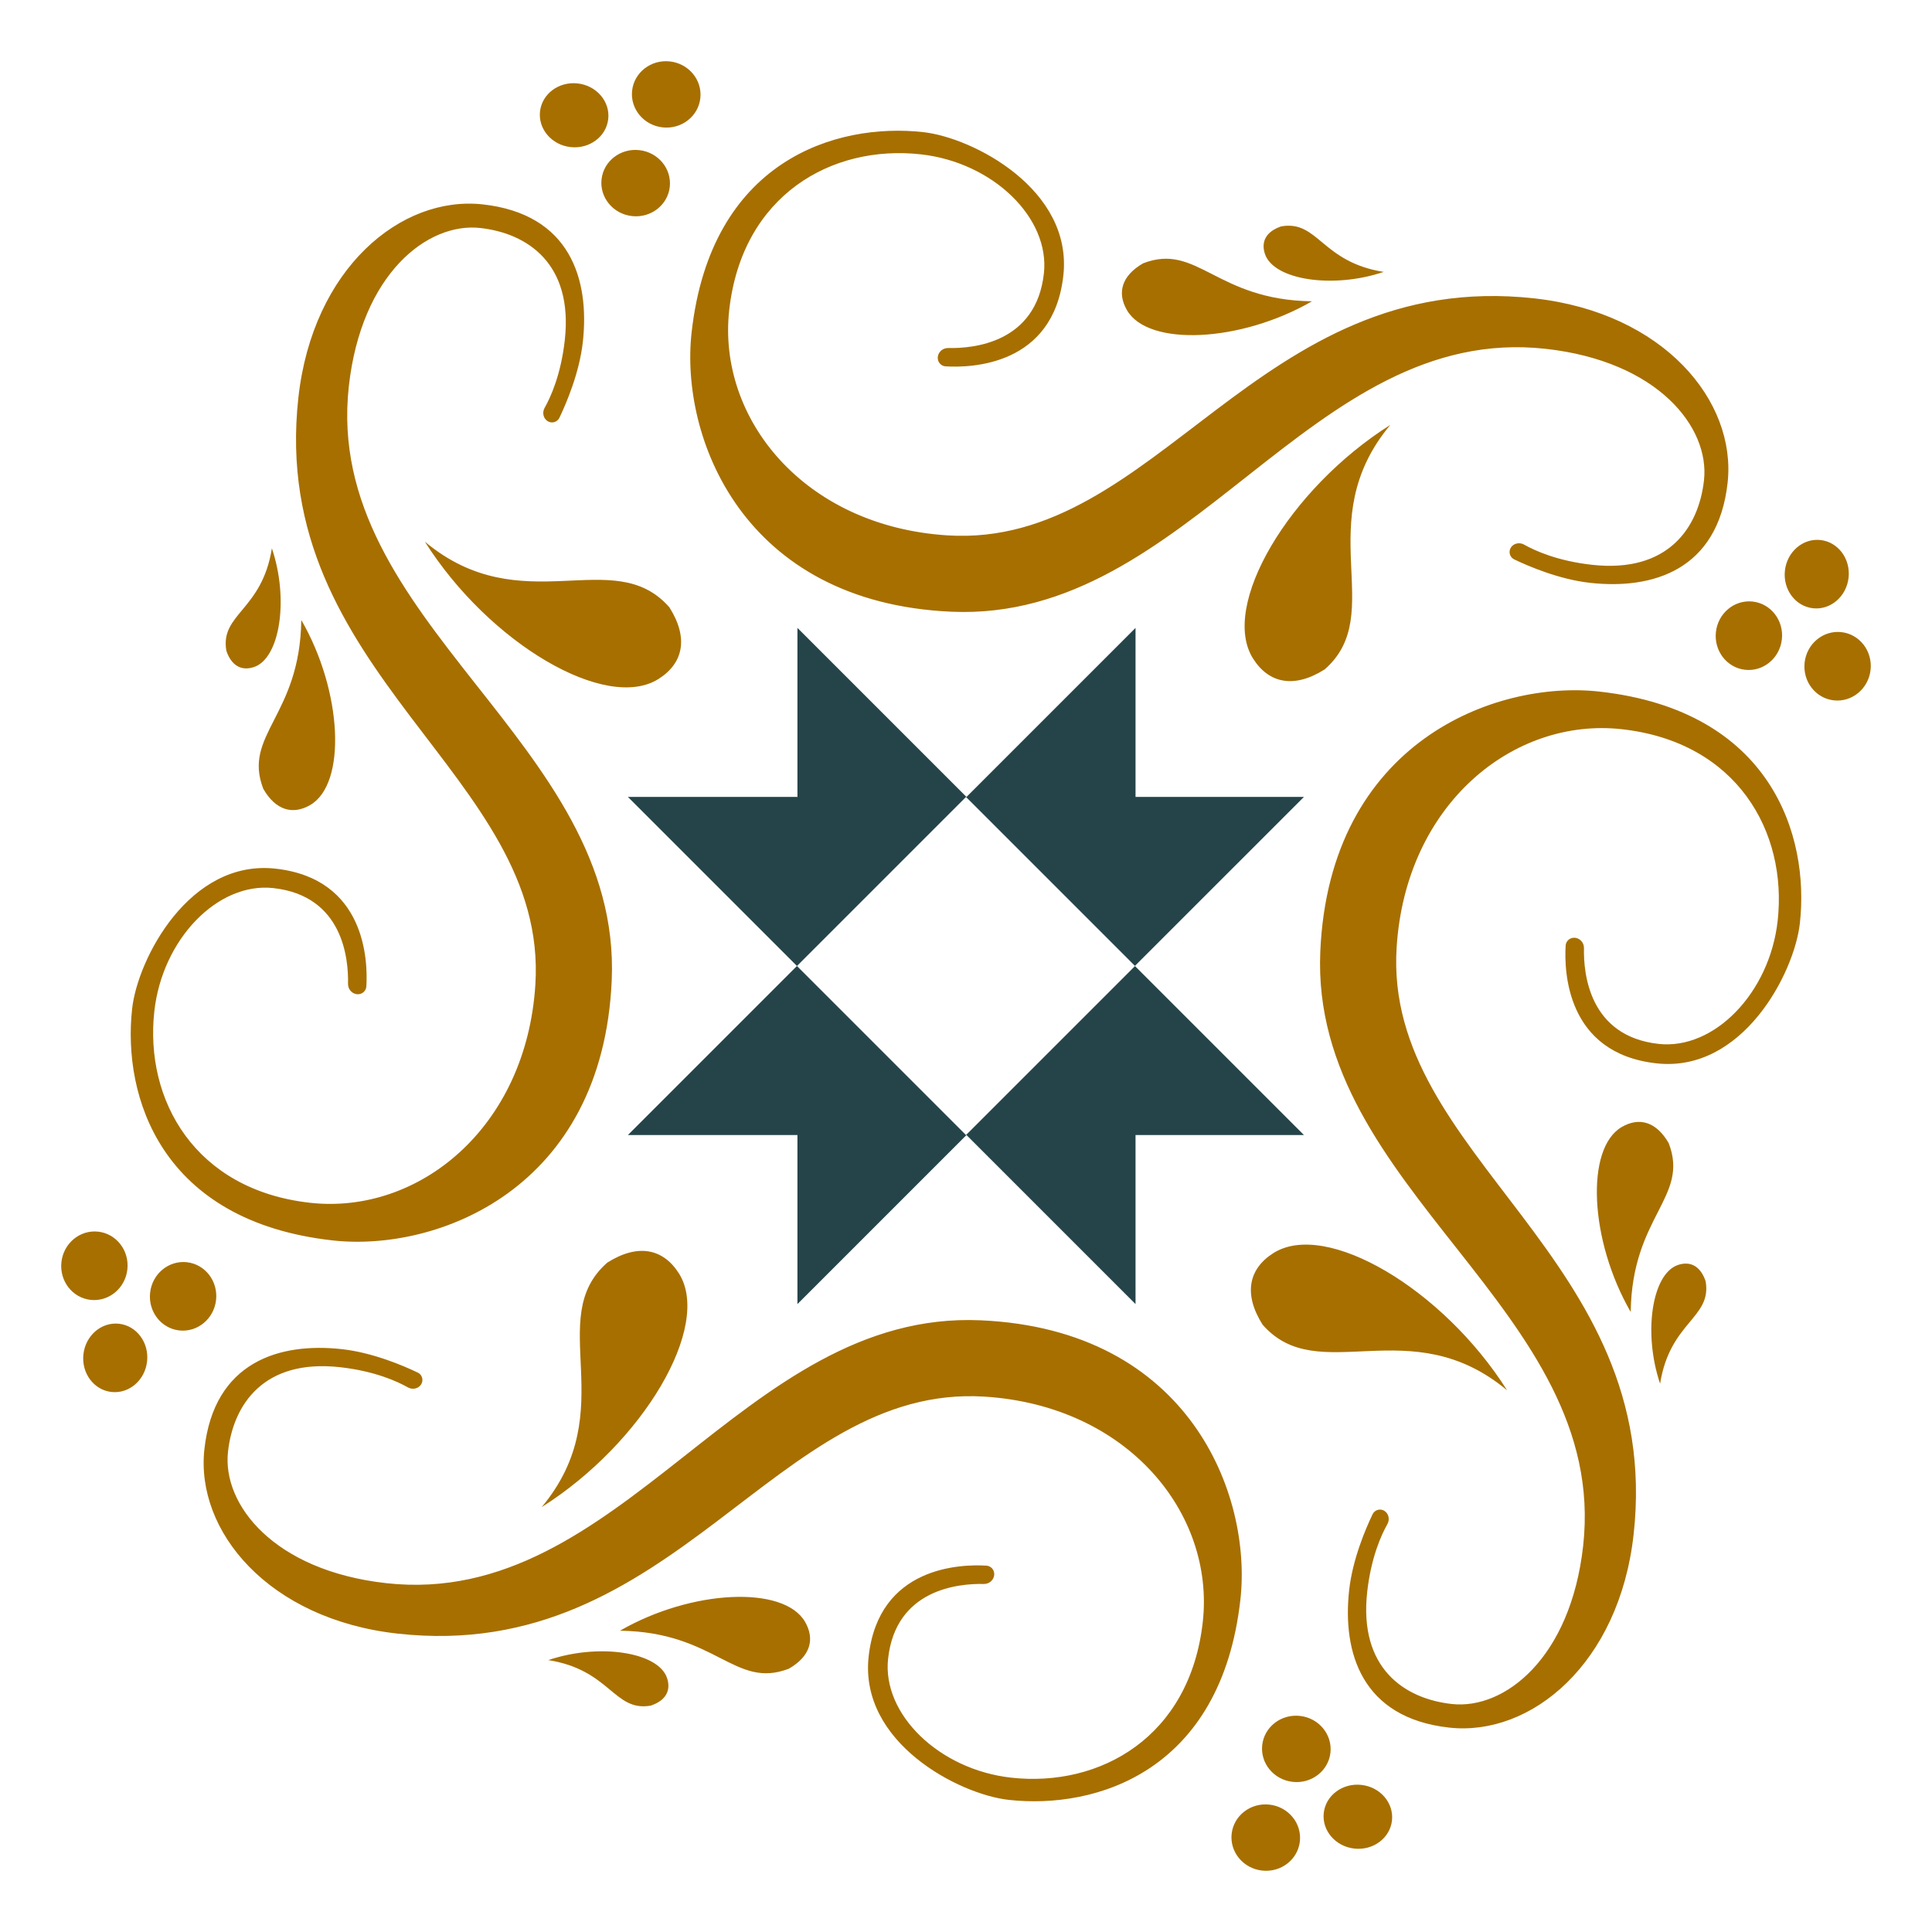
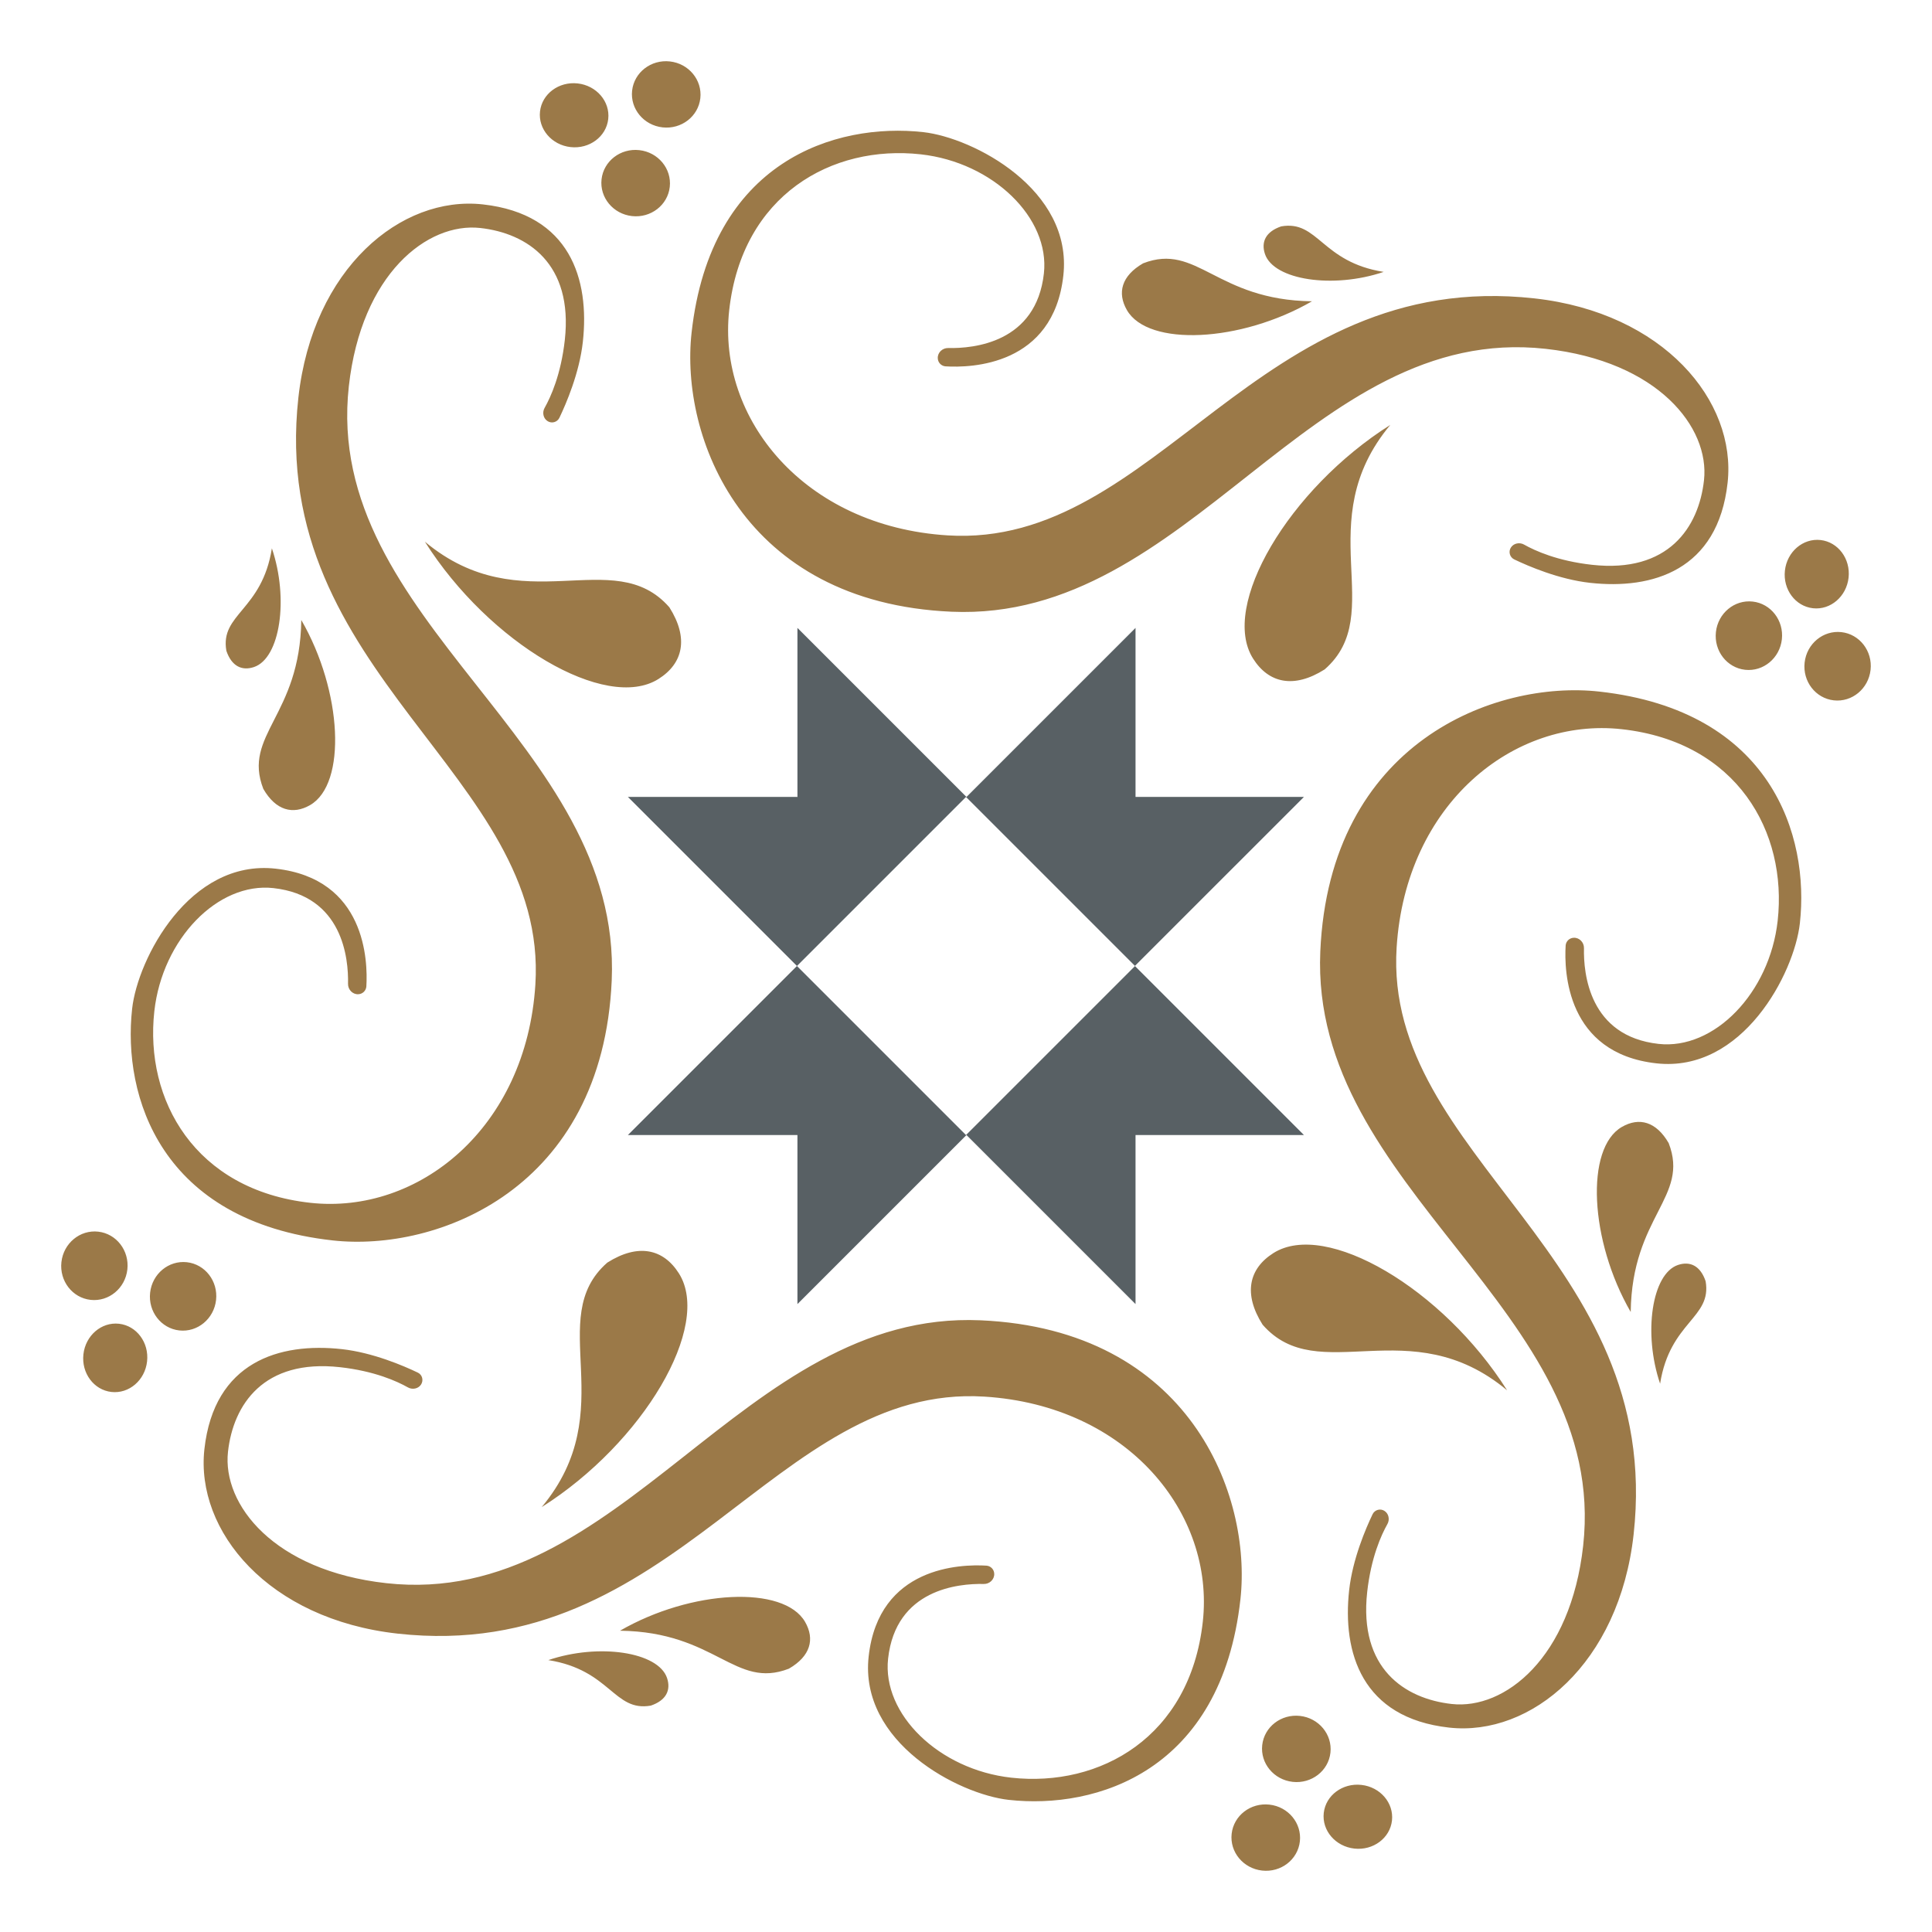
<svg xmlns="http://www.w3.org/2000/svg" width="128" height="128" fill="none" viewBox="0 0 128 128">
-   <path fill="#254449" fill-rule="evenodd" d="M75.232 52.798h11.156L75.2 63.985v.025l11.188 11.188H75.232v11.2L64.034 75.2h-.004L52.832 86.398V75.2H52.8v-.002H41.6l11.2-11.2-11.2-11.2h11.2v.002h.032V41.6l11.2 11.2 11.2-11.2zM52.8 64l11.198 11.198h.004l11.186-11.185v-.015l.007.007L75.2 64l-.007-.007-.005.005v-.01L64 52.8z" clip-rule="evenodd" />
-   <path fill="#a76f00" d="M31.992 13.542c5.794.644 7.082 4.977 6.622 9.116-.227 2.045-1.1 4.079-1.553 5.023a.543.543 0 0 1-.791.214c-.283-.183-.355-.575-.19-.868.412-.73 1.086-2.22 1.34-4.502.561-5.057-2.475-7.072-5.602-7.42-3.495-.387-7.88 3.037-8.707 10.487-1.737 15.64 18.11 23.564 17.417 39.368-.609 13.866-11.59 17.988-18.488 17.221-11.406-1.267-13.93-9.555-13.286-15.35.368-3.312 3.801-9.914 9.504-9.28 5.978.664 6.116 6.119 6.014 7.804a.555.555 0 0 1-.541.515c-.375.016-.681-.311-.673-.686.037-1.692-.348-5.834-4.943-6.345-3.68-.409-7.358 3.372-7.89 8.155-.654 5.887 2.689 11.846 10.323 12.694 7.174.797 14.323-4.951 14.922-14.465.877-13.909-17.745-20.485-15.701-38.885.95-8.554 6.796-13.398 12.223-12.796m-12.03 27.535c2.727 4.725 3.02 10.855.585 12.261-1.145.66-2.275.359-3.102-1.073-1.388-3.588 2.436-4.82 2.516-11.188m-1.948-4.75c1.134 3.348.543 7.28-1.182 7.865-.811.274-1.49-.061-1.834-1.076-.427-2.455 2.36-2.658 3.016-6.788m10.135-.44c6.452 5.382 12.497.11 16.2 4.348 1.293 2.044.916 3.713-.718 4.746-3.477 2.198-11.217-2.35-15.482-9.095m14.208-25.94c1.248.138 2.152 1.229 2.018 2.436s-1.255 2.072-2.503 1.933-2.151-1.23-2.017-2.436 1.254-2.072 2.502-1.933m-4.085-4.42c1.248.139 2.156 1.195 2.026 2.36s-1.246 1.997-2.495 1.858c-1.247-.138-2.154-1.195-2.025-2.36.13-1.165 1.246-1.996 2.494-1.858m6.11-1.457c1.249.138 2.152 1.23 2.018 2.436s-1.255 2.072-2.503 1.933c-1.248-.138-2.15-1.229-2.017-2.435.134-1.207 1.254-2.073 2.502-1.934m70.077 27.921c-.644 5.795-4.977 7.083-9.116 6.623-2.045-.227-4.079-1.1-5.023-1.553a.543.543 0 0 1-.214-.791c.183-.283.575-.355.868-.19.729.412 2.22 1.086 4.502 1.34 5.057.561 7.072-2.475 7.419-5.602.388-3.495-3.036-7.88-10.486-8.707-15.64-1.737-23.564 18.11-39.368 17.417-13.865-.609-17.988-11.59-17.221-18.488 1.267-11.406 9.555-13.93 15.35-13.286 3.312.368 9.914 3.801 9.28 9.504-.664 5.978-6.119 6.116-7.804 6.014a.555.555 0 0 1-.515-.541c-.016-.375.311-.681.686-.673 1.692.037 5.834-.348 6.345-4.943.409-3.68-3.372-7.358-8.155-7.89-5.887-.654-11.846 2.689-12.694 10.323-.797 7.174 4.951 14.323 14.465 14.922 13.909.877 20.486-17.745 38.885-15.701 8.554.95 13.398 6.796 12.796 12.222m-27.535-12.03c-4.725 2.728-10.856 3.021-12.261.586-.66-1.145-.359-2.275 1.073-3.102 3.588-1.388 4.82 2.436 11.188 2.516m4.75-1.947c-3.348 1.134-7.28.543-7.865-1.182-.274-.811.061-1.49 1.076-1.834 2.455-.427 2.658 2.36 6.788 3.016m.44 10.135c-5.382 6.452-.11 12.497-4.348 16.2-2.044 1.293-3.713.916-4.746-.718-2.198-3.477 2.35-11.217 9.095-15.482m25.94 14.208c-.138 1.248-1.229 2.152-2.436 2.018s-2.072-1.255-1.933-2.503 1.229-2.151 2.436-2.017 2.072 1.254 1.933 2.502m4.42-4.085c-.139 1.248-1.195 2.156-2.36 2.026s-1.997-1.246-1.858-2.495c.138-1.247 1.195-2.154 2.36-2.025 1.165.13 1.996 1.246 1.858 2.494m1.457 6.11c-.139 1.249-1.229 2.152-2.436 2.018s-2.072-1.255-1.933-2.503c.138-1.248 1.229-2.15 2.435-2.017 1.207.134 2.073 1.254 1.934 2.502m-27.921 70.076c-5.795-.644-7.083-4.977-6.623-9.116.227-2.045 1.1-4.079 1.553-5.023a.543.543 0 0 1 .791-.214c.282.183.355.575.19.868-.412.729-1.086 2.22-1.34 4.502-.561 5.057 2.475 7.072 5.602 7.419 3.495.388 7.88-3.036 8.707-10.486 1.737-15.64-18.11-23.564-17.416-39.368.608-13.865 11.589-17.988 18.487-17.221 11.406 1.267 13.93 9.555 13.286 15.35-.368 3.312-3.801 9.914-9.504 9.28-5.978-.664-6.116-6.119-6.014-7.804a.554.554 0 0 1 .541-.515c.375-.016.681.311.673.686-.037 1.692.348 5.834 4.943 6.345 3.679.409 7.358-3.372 7.89-8.155.654-5.887-2.689-11.846-10.323-12.694-7.174-.797-14.323 4.951-14.922 14.465-.877 13.909 17.745 20.486 15.701 38.885-.95 8.554-6.796 13.398-12.222 12.796m12.03-27.535c-2.728-4.725-3.021-10.855-.586-12.261 1.145-.66 2.275-.359 3.102 1.073 1.388 3.588-2.436 4.82-2.516 11.188m1.947 4.75c-1.134-3.348-.543-7.28 1.182-7.865.811-.274 1.491.061 1.834 1.076.427 2.455-2.36 2.658-3.016 6.788m-10.135.44c-6.452-5.382-12.497-.11-16.2-4.348-1.293-2.044-.915-3.713.718-4.746 3.477-2.198 11.217 2.35 15.482 9.095m-14.208 25.94c-1.248-.138-2.152-1.229-2.018-2.436s1.255-2.072 2.503-1.933 2.151 1.229 2.017 2.436-1.254 2.072-2.502 1.933m4.085 4.42c-1.248-.139-2.156-1.195-2.026-2.36s1.246-1.997 2.495-1.858c1.248.138 2.154 1.195 2.025 2.36-.13 1.165-1.246 1.996-2.494 1.858m-6.11 1.457c-1.249-.138-2.152-1.229-2.018-2.436s1.255-2.072 2.503-1.933c1.248.138 2.15 1.229 2.017 2.435-.134 1.207-1.254 2.073-2.502 1.934M13.542 96.009c.644-5.795 4.977-7.083 9.116-6.623 2.045.227 4.079 1.1 5.023 1.553.3.143.394.513.214.791-.183.282-.575.355-.868.19-.73-.413-2.22-1.086-4.502-1.34-5.057-.561-7.072 2.475-7.42 5.602-.387 3.495 3.037 7.88 10.487 8.707 15.64 1.737 23.564-18.11 39.368-17.416 13.866.608 17.988 11.589 17.221 18.487-1.267 11.406-9.555 13.93-15.35 13.286-3.312-.368-9.914-3.801-9.28-9.504.664-5.978 6.119-6.116 7.804-6.014a.554.554 0 0 1 .515.541c.016.375-.311.681-.686.673-1.692-.037-5.834.348-6.345 4.943-.409 3.679 3.372 7.358 8.155 7.89 5.887.654 11.846-2.689 12.694-10.323.797-7.174-4.951-14.323-14.465-14.922-13.909-.877-20.485 17.745-38.885 15.701-8.554-.95-13.398-6.796-12.796-12.222m27.535 12.03c4.725-2.728 10.855-3.021 12.261-.586.66 1.145.359 2.275-1.073 3.102-3.588 1.388-4.82-2.436-11.188-2.516m-4.75 1.947c3.348-1.134 7.28-.543 7.865 1.182.274.811-.061 1.491-1.076 1.834-2.455.427-2.658-2.36-6.788-3.016m-.44-10.135c5.382-6.452.11-12.497 4.348-16.2 2.044-1.293 3.713-.915 4.746.718 2.198 3.477-2.35 11.217-9.095 15.482M9.946 85.643c.138-1.248 1.229-2.152 2.436-2.018s2.072 1.255 1.933 2.503-1.23 2.151-2.436 2.017-2.072-1.254-1.933-2.502m-4.42 4.085c.139-1.248 1.195-2.156 2.36-2.026s1.997 1.246 1.858 2.495c-.138 1.248-1.195 2.154-2.36 2.025-1.165-.13-1.996-1.246-1.858-2.494m-1.457-6.11c.138-1.249 1.23-2.152 2.436-2.018s2.072 1.255 1.933 2.503c-.138 1.248-1.229 2.15-2.435 2.017-1.207-.134-2.073-1.254-1.934-2.502" />
+   <path fill="#586064" fill-rule="evenodd" d="M75.232 52.798h11.156L75.2 63.985v.025l11.188 11.188H75.232v11.2L64.034 75.2h-.004L52.832 86.398V75.2H52.8v-.002H41.6l11.2-11.2-11.2-11.2h11.2v.002h.032V41.6l11.2 11.2 11.2-11.2zM52.8 64l11.198 11.198h.004l11.186-11.185v-.015l.007.007L75.2 64l-.007-.007-.005.005v-.01L64 52.8z" clip-rule="evenodd" />
+   <path fill="#9b7948" fill-rule="evenodd" d="M31.992 13.542c5.794.644 7.082 4.977 6.622 9.116-.227 2.045-1.1 4.079-1.553 5.023a.543.543 0 0 1-.791.214c-.283-.183-.355-.575-.19-.868.412-.73 1.086-2.22 1.34-4.502.561-5.057-2.475-7.072-5.602-7.42-3.495-.387-7.88 3.037-8.707 10.487-1.737 15.64 18.11 23.564 17.417 39.368-.609 13.866-11.59 17.988-18.488 17.221-11.406-1.267-13.93-9.555-13.286-15.35.368-3.312 3.801-9.914 9.504-9.28 5.978.664 6.116 6.119 6.014 7.804a.555.555 0 0 1-.541.515c-.375.016-.681-.311-.673-.686.037-1.692-.348-5.834-4.943-6.345-3.68-.409-7.358 3.372-7.89 8.155-.654 5.887 2.689 11.846 10.323 12.694 7.174.797 14.323-4.951 14.922-14.465.877-13.909-17.745-20.485-15.701-38.885.95-8.554 6.796-13.398 12.223-12.796m-12.03 27.535c2.727 4.725 3.02 10.855.585 12.261-1.145.66-2.275.359-3.102-1.073-1.388-3.588 2.436-4.82 2.516-11.188m-1.948-4.75c1.134 3.348.543 7.28-1.182 7.865-.811.274-1.49-.061-1.834-1.076-.427-2.455 2.36-2.658 3.016-6.788m10.135-.44c6.452 5.382 12.497.11 16.2 4.348 1.293 2.044.916 3.713-.718 4.746-3.477 2.198-11.217-2.35-15.482-9.095m14.208-25.94c1.248.138 2.152 1.229 2.018 2.436s-1.255 2.072-2.503 1.933-2.151-1.23-2.017-2.436 1.254-2.072 2.502-1.933m-4.085-4.42c1.248.139 2.156 1.195 2.026 2.36s-1.246 1.997-2.495 1.858c-1.247-.138-2.154-1.195-2.025-2.36.13-1.165 1.246-1.996 2.494-1.858m6.11-1.457c1.249.138 2.152 1.23 2.018 2.436s-1.255 2.072-2.503 1.933c-1.248-.138-2.15-1.229-2.017-2.435.134-1.207 1.254-2.073 2.502-1.934m70.077 27.921c-.644 5.795-4.977 7.083-9.116 6.623-2.045-.227-4.079-1.1-5.023-1.553a.543.543 0 0 1-.214-.791c.183-.283.575-.355.868-.19.729.412 2.22 1.086 4.502 1.34 5.057.561 7.072-2.475 7.419-5.602.388-3.495-3.036-7.88-10.486-8.707-15.64-1.737-23.564 18.11-39.368 17.417-13.865-.609-17.988-11.59-17.221-18.488 1.267-11.406 9.555-13.93 15.35-13.286 3.312.368 9.914 3.801 9.28 9.504-.664 5.978-6.119 6.116-7.804 6.014a.555.555 0 0 1-.515-.541c-.016-.375.311-.681.686-.673 1.692.037 5.834-.348 6.345-4.943.409-3.68-3.372-7.358-8.155-7.89-5.887-.654-11.846 2.689-12.694 10.323-.797 7.174 4.951 14.323 14.465 14.922 13.909.877 20.486-17.745 38.885-15.701 8.554.95 13.398 6.796 12.796 12.222m-27.535-12.03c-4.725 2.728-10.856 3.021-12.261.586-.66-1.145-.359-2.275 1.073-3.102 3.588-1.388 4.82 2.436 11.188 2.516m4.75-1.947c-3.348 1.134-7.28.543-7.865-1.182-.274-.811.061-1.49 1.076-1.834 2.455-.427 2.658 2.36 6.788 3.016m.44 10.135c-5.382 6.452-.11 12.497-4.348 16.2-2.044 1.293-3.713.916-4.746-.718-2.198-3.477 2.35-11.217 9.095-15.482m25.94 14.208c-.138 1.248-1.229 2.152-2.436 2.018s-2.072-1.255-1.933-2.503 1.229-2.151 2.436-2.017 2.072 1.254 1.933 2.502m4.42-4.085c-.139 1.248-1.195 2.156-2.36 2.026s-1.997-1.246-1.858-2.495c.138-1.247 1.195-2.154 2.36-2.025 1.165.13 1.996 1.246 1.858 2.494m1.457 6.11c-.139 1.249-1.229 2.152-2.436 2.018s-2.072-1.255-1.933-2.503c.138-1.248 1.229-2.15 2.435-2.017 1.207.134 2.073 1.254 1.934 2.502m-27.921 70.076c-5.795-.644-7.083-4.977-6.623-9.116.227-2.045 1.1-4.079 1.553-5.023a.543.543 0 0 1 .791-.214c.282.183.355.575.19.868-.412.729-1.086 2.22-1.34 4.502-.561 5.057 2.475 7.072 5.602 7.419 3.495.388 7.88-3.036 8.707-10.486 1.737-15.64-18.11-23.564-17.416-39.368.608-13.865 11.589-17.988 18.487-17.221 11.406 1.267 13.93 9.555 13.286 15.35-.368 3.312-3.801 9.914-9.504 9.28-5.978-.664-6.116-6.119-6.014-7.804a.554.554 0 0 1 .541-.515c.375-.016.681.311.673.686-.037 1.692.348 5.834 4.943 6.345 3.679.409 7.358-3.372 7.89-8.155.654-5.887-2.689-11.846-10.323-12.694-7.174-.797-14.323 4.951-14.922 14.465-.877 13.909 17.745 20.486 15.701 38.885-.95 8.554-6.796 13.398-12.222 12.796m12.03-27.535c-2.728-4.725-3.021-10.855-.586-12.261 1.145-.66 2.275-.359 3.102 1.073 1.388 3.588-2.436 4.82-2.516 11.188m1.947 4.75c-1.134-3.348-.543-7.28 1.182-7.865.811-.274 1.491.061 1.834 1.076.427 2.455-2.36 2.658-3.016 6.788m-10.135.44c-6.452-5.382-12.497-.11-16.2-4.348-1.293-2.044-.915-3.713.718-4.746 3.477-2.198 11.217 2.35 15.482 9.095m-14.208 25.94c-1.248-.138-2.152-1.229-2.018-2.436s1.255-2.072 2.503-1.933 2.151 1.229 2.017 2.436-1.254 2.072-2.502 1.933m4.085 4.42c-1.248-.139-2.156-1.195-2.026-2.36s1.246-1.997 2.495-1.858c1.248.138 2.154 1.195 2.025 2.36-.13 1.165-1.246 1.996-2.494 1.858m-6.11 1.457c-1.249-.138-2.152-1.229-2.018-2.436s1.255-2.072 2.503-1.933c1.248.138 2.15 1.229 2.017 2.435-.134 1.207-1.254 2.073-2.502 1.934M13.542 96.009c.644-5.795 4.977-7.083 9.116-6.624 2.045.228 4.079 1.101 5.023 1.554.3.143.394.513.214.791-.183.282-.575.355-.868.19-.73-.413-2.22-1.086-4.502-1.34-5.057-.561-7.072 2.475-7.42 5.602-.387 3.495 3.037 7.88 10.487 8.707 15.64 1.737 23.564-18.11 39.368-17.416 13.866.608 17.988 11.589 17.221 18.487-1.267 11.406-9.555 13.93-15.35 13.286-3.312-.368-9.914-3.801-9.28-9.504.664-5.978 6.119-6.116 7.804-6.014a.554.554 0 0 1 .515.541c.016.375-.311.681-.686.673-1.692-.037-5.834.348-6.345 4.943-.409 3.679 3.372 7.358 8.155 7.89 5.887.654 11.846-2.689 12.694-10.323.797-7.174-4.951-14.323-14.465-14.922-13.909-.877-20.485 17.745-38.885 15.701-8.554-.95-13.398-6.796-12.796-12.222m27.535 12.03c4.725-2.728 10.855-3.021 12.261-.586.66 1.145.359 2.275-1.073 3.102-3.588 1.388-4.82-2.436-11.188-2.516m-4.75 1.947c3.348-1.134 7.28-.543 7.865 1.182.274.811-.061 1.491-1.076 1.834-2.455.427-2.658-2.36-6.788-3.016m-.44-10.135c5.382-6.452.11-12.497 4.348-16.2 2.044-1.293 3.713-.915 4.746.718 2.198 3.477-2.35 11.217-9.095 15.482M9.946 85.643c.138-1.248 1.229-2.152 2.436-2.018s2.072 1.255 1.933 2.503-1.23 2.151-2.436 2.017-2.072-1.254-1.933-2.502m-4.42 4.085c.139-1.248 1.195-2.156 2.36-2.026s1.997 1.246 1.858 2.495c-.138 1.248-1.195 2.154-2.36 2.025-1.165-.13-1.996-1.246-1.858-2.494m-1.457-6.11c.138-1.249 1.23-2.152 2.436-2.018s2.072 1.255 1.933 2.503c-.138 1.248-1.229 2.15-2.435 2.017-1.207-.134-2.073-1.254-1.934-2.502" clip-rule="evenodd" />
</svg>
